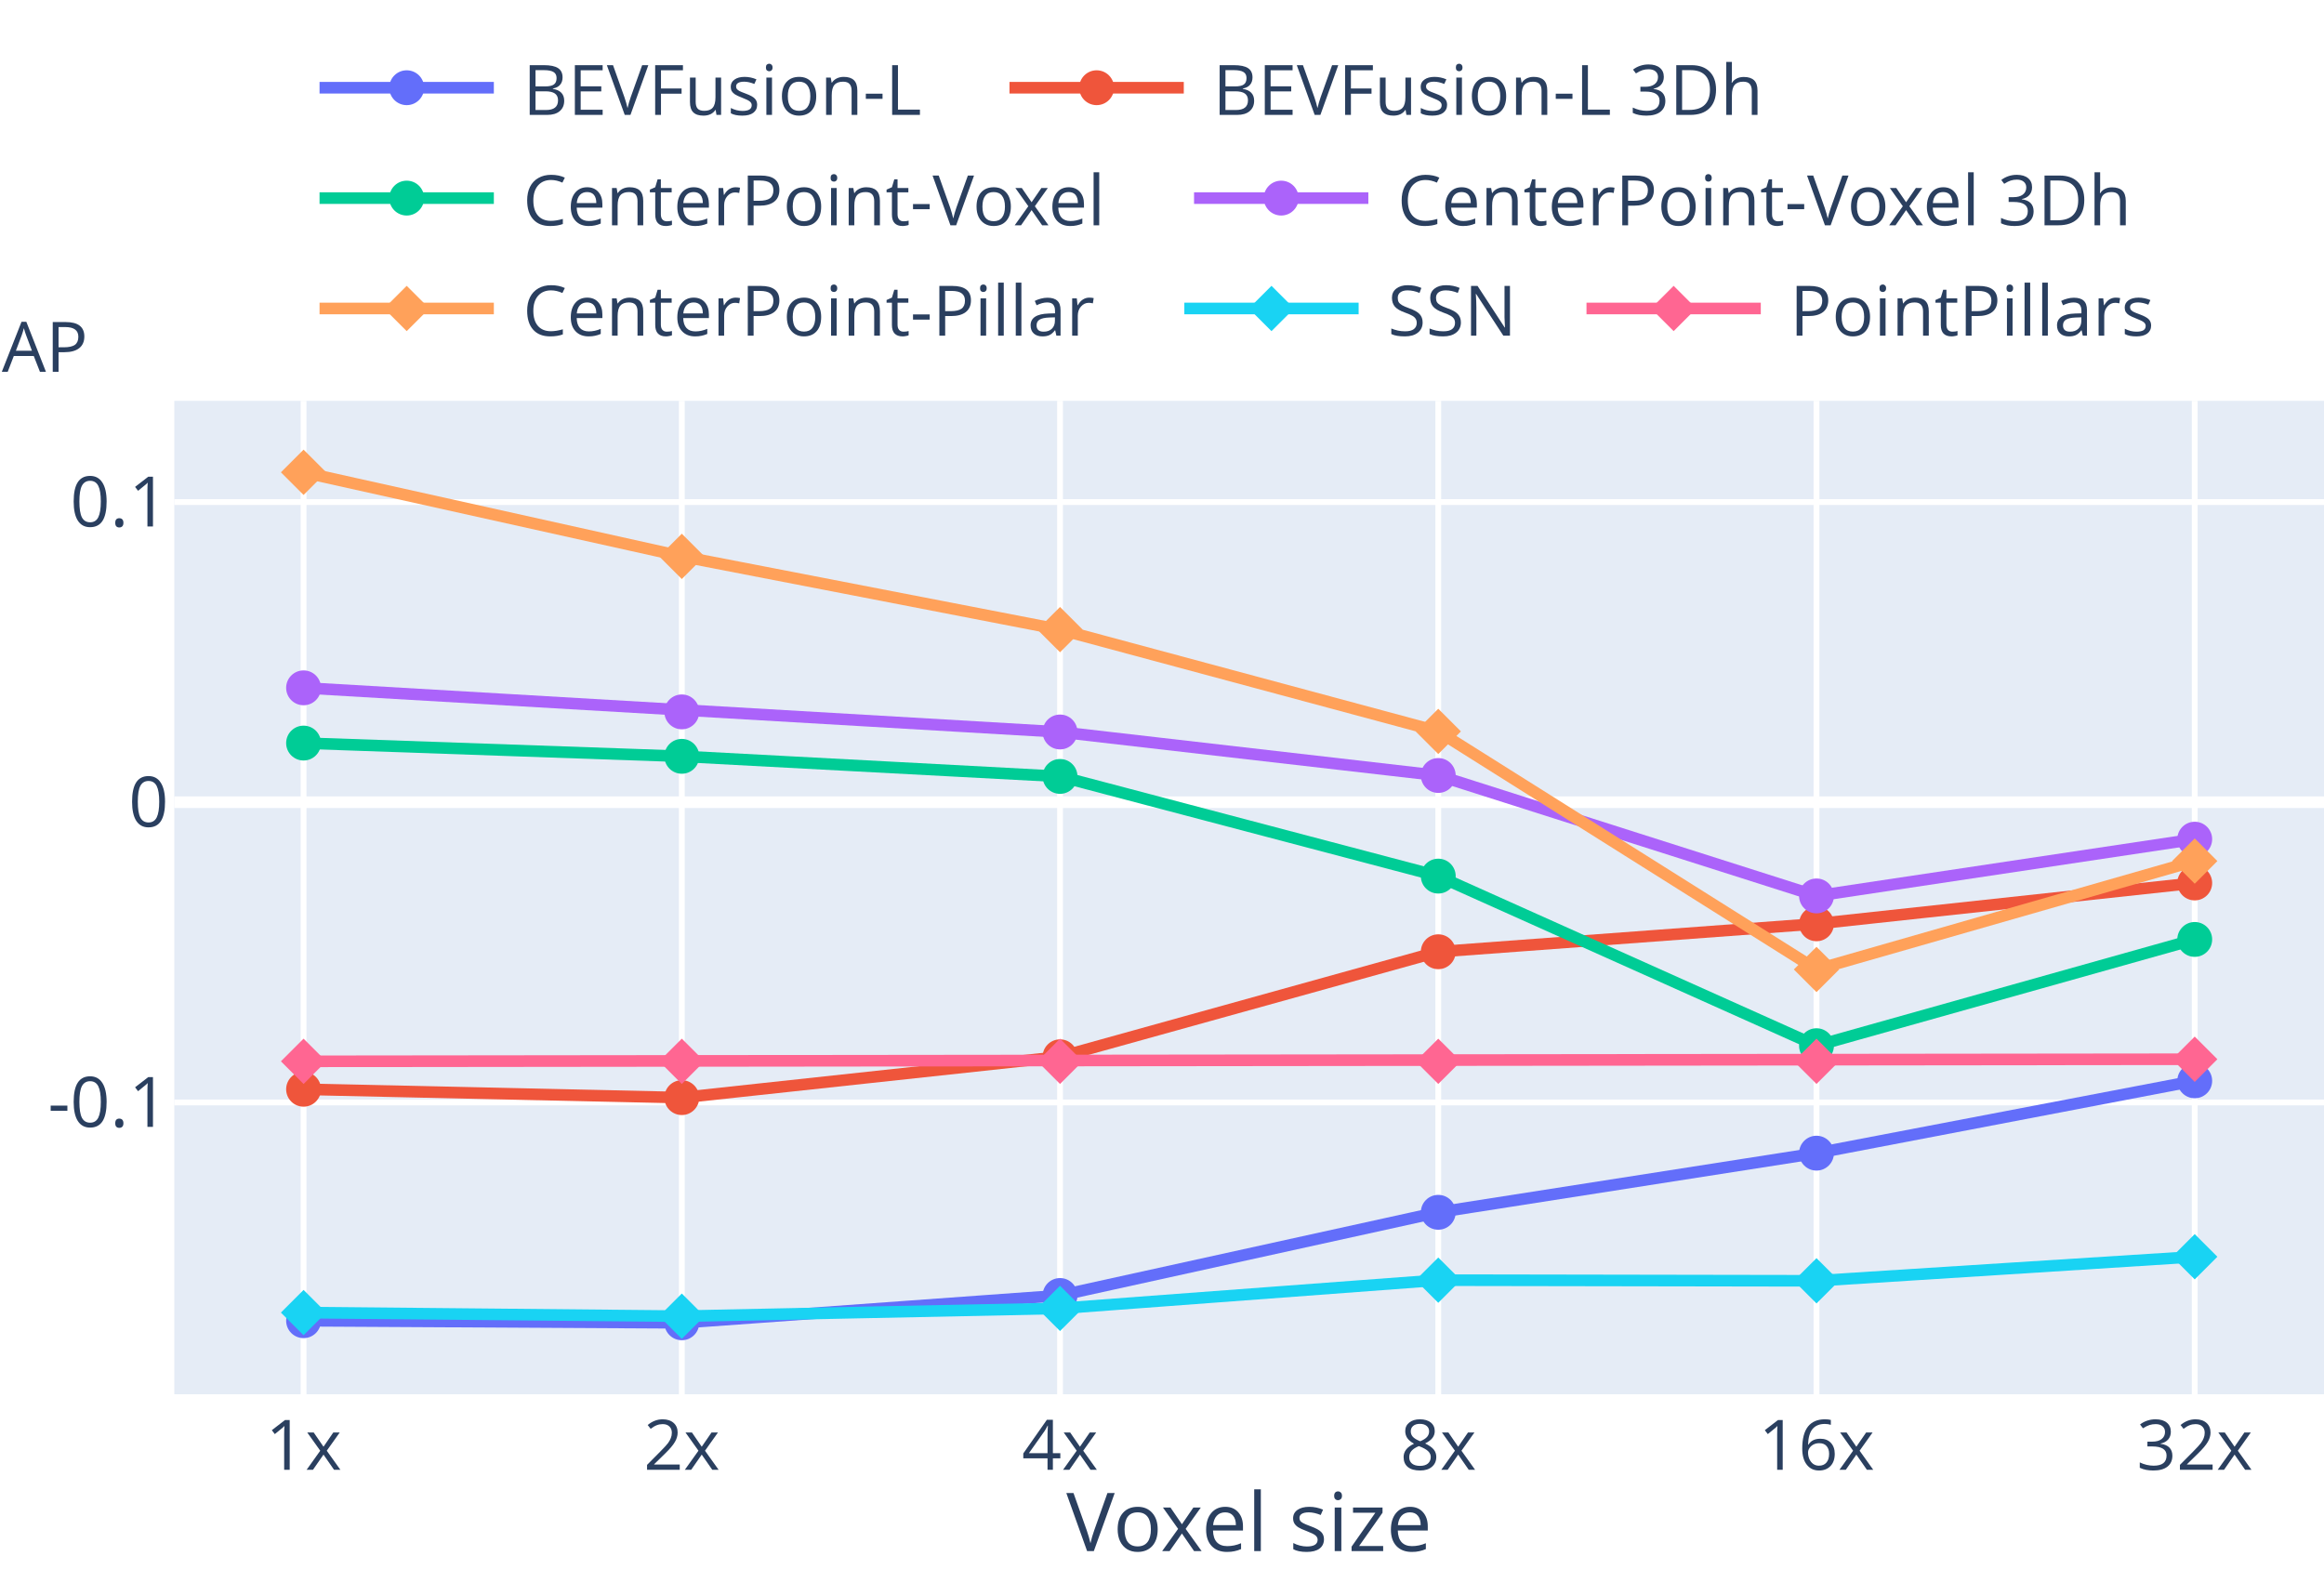
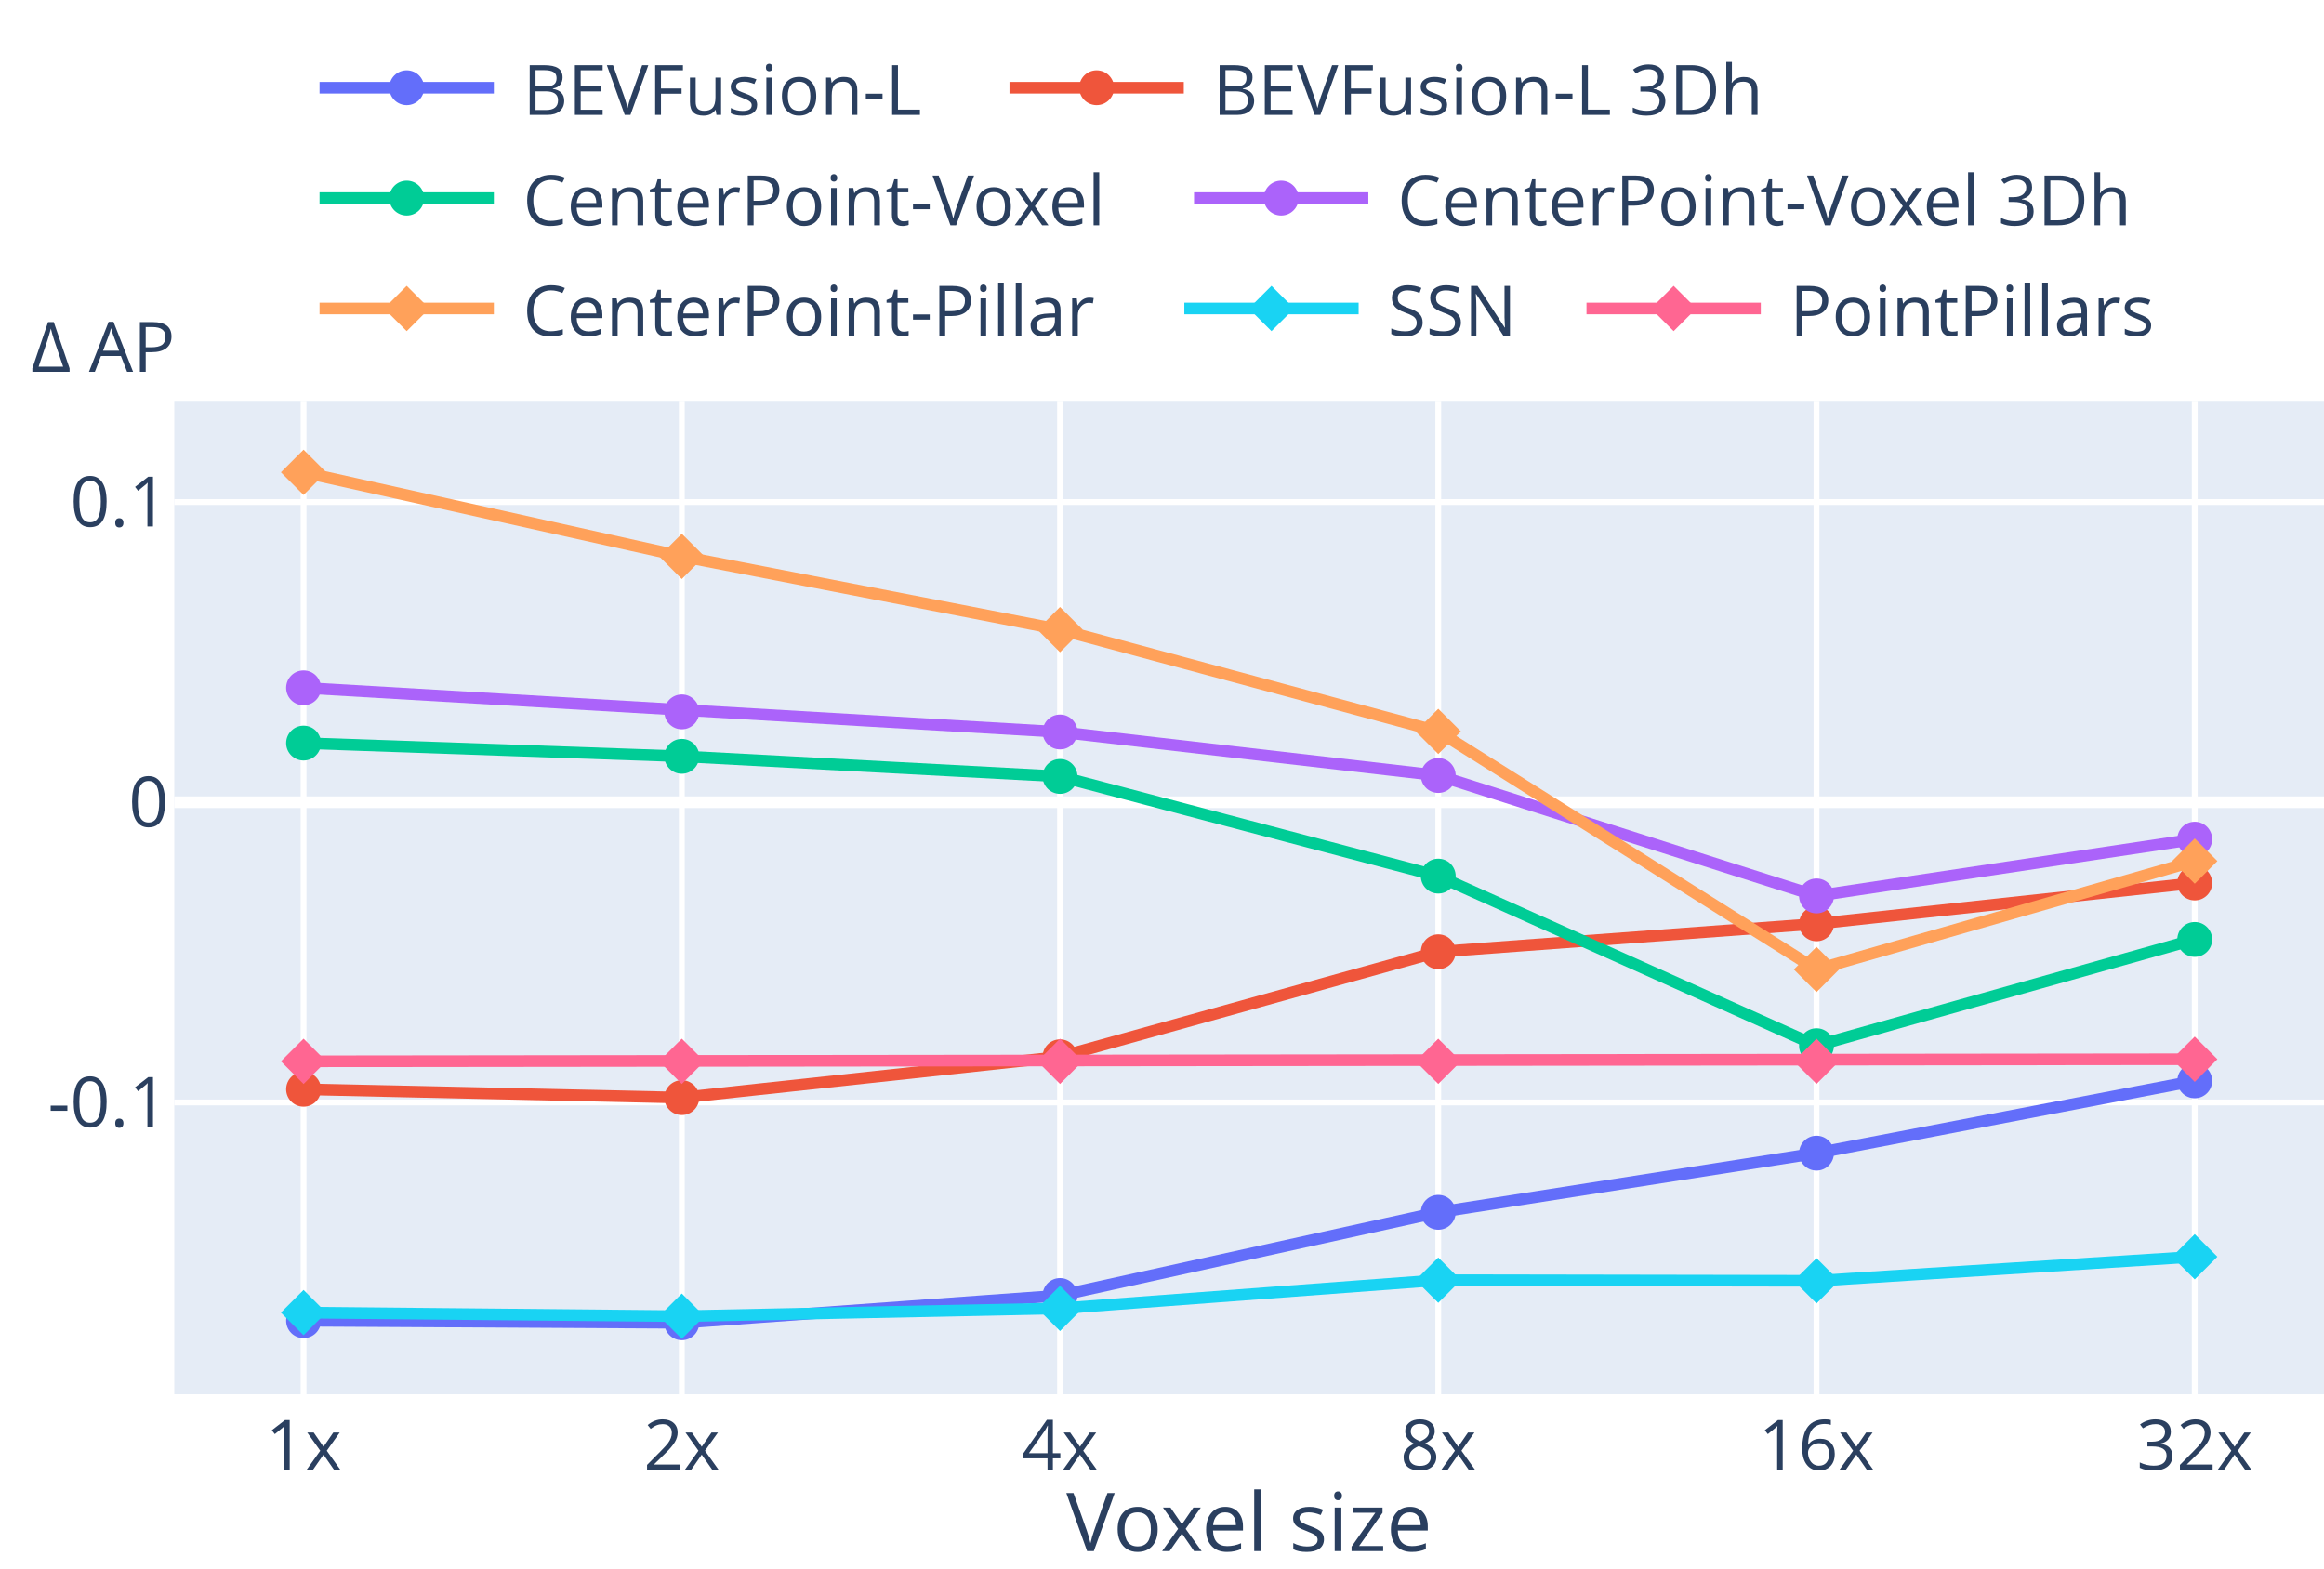
<svg xmlns="http://www.w3.org/2000/svg" class="main-svg" width="400" height="270" style="" viewBox="0 0 400 270">
  <rect x="0" y="0" width="400" height="270" style="fill: rgb(255, 255, 255); fill-opacity: 1;" />
-   <defs id="defs-4665d6">
+   <defs id="defs-27c2a4">
    <g class="clips">
-       <clipPath id="clip4665d6xyplot" class="plotclip">
+       <clipPath id="clip27c2a4xyplot" class="plotclip">
        <rect width="370" height="171" />
      </clipPath>
-       <clipPath class="axesclip" id="clip4665d6x">
+       <clipPath class="axesclip" id="clip27c2a4x">
        <rect x="30" y="0" width="370" height="270" />
      </clipPath>
-       <clipPath class="axesclip" id="clip4665d6y">
+       <clipPath class="axesclip" id="clip27c2a4y">
        <rect x="0" y="69" width="400" height="171" />
      </clipPath>
-       <clipPath class="axesclip" id="clip4665d6xy">
+       <clipPath class="axesclip" id="clip27c2a4xy">
        <rect x="30" y="69" width="370" height="171" />
      </clipPath>
    </g>
    <g class="gradients" />
    <g class="patterns" />
  </defs>
  <g class="bglayer">
    <rect class="bg" x="30" y="69" width="370" height="171" style="fill: rgb(229, 236, 246); fill-opacity: 1; stroke-width: 0;" />
  </g>
  <g class="layer-below">
    <g class="imagelayer" />
    <g class="shapelayer" />
  </g>
  <g class="cartesianlayer">
    <g class="subplot xy">
      <g class="layer-subplot">
        <g class="shapelayer" />
        <g class="imagelayer" />
      </g>
      <g class="minor-gridlayer">
        <g class="x" />
        <g class="y" />
      </g>
      <g class="gridlayer">
        <g class="x">
          <path class="xgrid crisp" transform="translate(52.25,0)" d="M0,69v171" style="stroke: rgb(255, 255, 255); stroke-opacity: 1; stroke-width: 1px;" />
          <path class="xgrid crisp" transform="translate(117.35,0)" d="M0,69v171" style="stroke: rgb(255, 255, 255); stroke-opacity: 1; stroke-width: 1px;" />
          <path class="xgrid crisp" transform="translate(182.45,0)" d="M0,69v171" style="stroke: rgb(255, 255, 255); stroke-opacity: 1; stroke-width: 1px;" />
          <path class="xgrid crisp" transform="translate(247.55,0)" d="M0,69v171" style="stroke: rgb(255, 255, 255); stroke-opacity: 1; stroke-width: 1px;" />
          <path class="xgrid crisp" transform="translate(312.65,0)" d="M0,69v171" style="stroke: rgb(255, 255, 255); stroke-opacity: 1; stroke-width: 1px;" />
          <path class="xgrid crisp" transform="translate(377.75,0)" d="M0,69v171" style="stroke: rgb(255, 255, 255); stroke-opacity: 1; stroke-width: 1px;" />
        </g>
        <g class="y">
          <path class="ygrid crisp" transform="translate(0,189.77)" d="M30,0h370" style="stroke: rgb(255, 255, 255); stroke-opacity: 1; stroke-width: 1px;" />
          <path class="ygrid crisp" transform="translate(0,86.42)" d="M30,0h370" style="stroke: rgb(255, 255, 255); stroke-opacity: 1; stroke-width: 1px;" />
        </g>
      </g>
      <g class="zerolinelayer">
        <path class="yzl zl crisp" transform="translate(0,138.09)" d="M30,0h370" style="stroke: rgb(255, 255, 255); stroke-opacity: 1; stroke-width: 2px;" />
      </g>
      <g class="layer-between">
        <g class="shapelayer" />
        <g class="imagelayer" />
      </g>
      <path class="xlines-below" />
      <path class="ylines-below" />
      <g class="overlines-below" />
      <g class="xaxislayer-below" />
      <g class="yaxislayer-below" />
      <g class="overaxes-below" />
      <g class="overplot">
-         <g class="xy" transform="translate(30,69)" clip-path="url(#clip4665d6xyplot)">
+         <g class="xy" transform="translate(30,69)" clip-path="url(#clip27c2a4xyplot)">
          <g class="scatterlayer mlayer">
-             <g class="trace scatter trace0e92a6" style="stroke-miterlimit: 2; opacity: 1;">
+             <g class="trace scatter tracee1f884" style="stroke-miterlimit: 2; opacity: 1;">
              <g class="fills" />
              <g class="errorbars" />
              <g class="lines">
                <path class="js-line" d="M22.25,158.34L87.35,158.7L152.45,154L217.55,139.68L282.65,129.5L347.75,117.05" style="vector-effect: none; fill: none; stroke: rgb(99, 110, 250); stroke-opacity: 1; stroke-width: 2px; opacity: 1;" />
              </g>
              <g class="points">
                <path class="point" transform="translate(22.25,158.34)" d="M3,0A3,3 0 1,1 0,-3A3,3 0 0,1 3,0Z" style="opacity: 1; stroke-width: 0px; fill: rgb(99, 110, 250); fill-opacity: 1;" />
                <path class="point" transform="translate(87.35,158.7)" d="M3,0A3,3 0 1,1 0,-3A3,3 0 0,1 3,0Z" style="opacity: 1; stroke-width: 0px; fill: rgb(99, 110, 250); fill-opacity: 1;" />
                <path class="point" transform="translate(152.45,154)" d="M3,0A3,3 0 1,1 0,-3A3,3 0 0,1 3,0Z" style="opacity: 1; stroke-width: 0px; fill: rgb(99, 110, 250); fill-opacity: 1;" />
                <path class="point" transform="translate(217.55,139.68)" d="M3,0A3,3 0 1,1 0,-3A3,3 0 0,1 3,0Z" style="opacity: 1; stroke-width: 0px; fill: rgb(99, 110, 250); fill-opacity: 1;" />
                <path class="point" transform="translate(282.65,129.5)" d="M3,0A3,3 0 1,1 0,-3A3,3 0 0,1 3,0Z" style="opacity: 1; stroke-width: 0px; fill: rgb(99, 110, 250); fill-opacity: 1;" />
                <path class="point" transform="translate(347.75,117.05)" d="M3,0A3,3 0 1,1 0,-3A3,3 0 0,1 3,0Z" style="opacity: 1; stroke-width: 0px; fill: rgb(99, 110, 250); fill-opacity: 1;" />
              </g>
              <g class="text" />
            </g>
-             <g class="trace scatter trace112be0" style="stroke-miterlimit: 2; opacity: 1;">
+             <g class="trace scatter tracefdf81c" style="stroke-miterlimit: 2; opacity: 1;">
              <g class="fills" />
              <g class="errorbars" />
              <g class="lines">
                <path class="js-line" d="M22.25,118.5L87.35,119.94L152.45,112.91L217.55,94.83L282.65,90.02L347.75,82.99" style="vector-effect: none; fill: none; stroke: rgb(239, 85, 59); stroke-opacity: 1; stroke-width: 2px; opacity: 1;" />
              </g>
              <g class="points">
                <path class="point" transform="translate(22.25,118.5)" d="M3,0A3,3 0 1,1 0,-3A3,3 0 0,1 3,0Z" style="opacity: 1; stroke-width: 0px; fill: rgb(239, 85, 59); fill-opacity: 1;" />
                <path class="point" transform="translate(87.35,119.94)" d="M3,0A3,3 0 1,1 0,-3A3,3 0 0,1 3,0Z" style="opacity: 1; stroke-width: 0px; fill: rgb(239, 85, 59); fill-opacity: 1;" />
                <path class="point" transform="translate(152.45,112.91)" d="M3,0A3,3 0 1,1 0,-3A3,3 0 0,1 3,0Z" style="opacity: 1; stroke-width: 0px; fill: rgb(239, 85, 59); fill-opacity: 1;" />
                <path class="point" transform="translate(217.55,94.83)" d="M3,0A3,3 0 1,1 0,-3A3,3 0 0,1 3,0Z" style="opacity: 1; stroke-width: 0px; fill: rgb(239, 85, 59); fill-opacity: 1;" />
                <path class="point" transform="translate(282.65,90.02)" d="M3,0A3,3 0 1,1 0,-3A3,3 0 0,1 3,0Z" style="opacity: 1; stroke-width: 0px; fill: rgb(239, 85, 59); fill-opacity: 1;" />
                <path class="point" transform="translate(347.75,82.99)" d="M3,0A3,3 0 1,1 0,-3A3,3 0 0,1 3,0Z" style="opacity: 1; stroke-width: 0px; fill: rgb(239, 85, 59); fill-opacity: 1;" />
              </g>
              <g class="text" />
            </g>
-             <g class="trace scatter traceef102f" style="stroke-miterlimit: 2; opacity: 1;">
+             <g class="trace scatter tracead15f7" style="stroke-miterlimit: 2; opacity: 1;">
              <g class="fills" />
              <g class="errorbars" />
              <g class="lines">
                <path class="js-line" d="M22.25,58.91L87.35,61.19L152.45,64.65L217.55,81.81L282.65,111L347.75,92.71" style="vector-effect: none; fill: none; stroke: rgb(0, 204, 150); stroke-opacity: 1; stroke-width: 2px; opacity: 1;" />
              </g>
              <g class="points">
                <path class="point" transform="translate(22.25,58.91)" d="M3,0A3,3 0 1,1 0,-3A3,3 0 0,1 3,0Z" style="opacity: 1; stroke-width: 0px; fill: rgb(0, 204, 150); fill-opacity: 1;" />
                <path class="point" transform="translate(87.35,61.19)" d="M3,0A3,3 0 1,1 0,-3A3,3 0 0,1 3,0Z" style="opacity: 1; stroke-width: 0px; fill: rgb(0, 204, 150); fill-opacity: 1;" />
                <path class="point" transform="translate(152.45,64.65)" d="M3,0A3,3 0 1,1 0,-3A3,3 0 0,1 3,0Z" style="opacity: 1; stroke-width: 0px; fill: rgb(0, 204, 150); fill-opacity: 1;" />
                <path class="point" transform="translate(217.55,81.81)" d="M3,0A3,3 0 1,1 0,-3A3,3 0 0,1 3,0Z" style="opacity: 1; stroke-width: 0px; fill: rgb(0, 204, 150); fill-opacity: 1;" />
                <path class="point" transform="translate(282.65,111)" d="M3,0A3,3 0 1,1 0,-3A3,3 0 0,1 3,0Z" style="opacity: 1; stroke-width: 0px; fill: rgb(0, 204, 150); fill-opacity: 1;" />
                <path class="point" transform="translate(347.75,92.71)" d="M3,0A3,3 0 1,1 0,-3A3,3 0 0,1 3,0Z" style="opacity: 1; stroke-width: 0px; fill: rgb(0, 204, 150); fill-opacity: 1;" />
              </g>
              <g class="text" />
            </g>
-             <g class="trace scatter trace77b403" style="stroke-miterlimit: 2; opacity: 1;">
+             <g class="trace scatter trace2088b1" style="stroke-miterlimit: 2; opacity: 1;">
              <g class="fills" />
              <g class="errorbars" />
              <g class="lines">
                <path class="js-line" d="M22.25,49.4L152.45,57L217.55,64.49L282.65,85.22L347.75,75.45" style="vector-effect: none; fill: none; stroke: rgb(171, 99, 250); stroke-opacity: 1; stroke-width: 2px; opacity: 1;" />
              </g>
              <g class="points">
                <path class="point" transform="translate(22.25,49.4)" d="M3,0A3,3 0 1,1 0,-3A3,3 0 0,1 3,0Z" style="opacity: 1; stroke-width: 0px; fill: rgb(171, 99, 250); fill-opacity: 1;" />
                <path class="point" transform="translate(87.35,53.54)" d="M3,0A3,3 0 1,1 0,-3A3,3 0 0,1 3,0Z" style="opacity: 1; stroke-width: 0px; fill: rgb(171, 99, 250); fill-opacity: 1;" />
                <path class="point" transform="translate(152.45,57)" d="M3,0A3,3 0 1,1 0,-3A3,3 0 0,1 3,0Z" style="opacity: 1; stroke-width: 0px; fill: rgb(171, 99, 250); fill-opacity: 1;" />
                <path class="point" transform="translate(217.55,64.49)" d="M3,0A3,3 0 1,1 0,-3A3,3 0 0,1 3,0Z" style="opacity: 1; stroke-width: 0px; fill: rgb(171, 99, 250); fill-opacity: 1;" />
                <path class="point" transform="translate(282.65,85.22)" d="M3,0A3,3 0 1,1 0,-3A3,3 0 0,1 3,0Z" style="opacity: 1; stroke-width: 0px; fill: rgb(171, 99, 250); fill-opacity: 1;" />
                <path class="point" transform="translate(347.75,75.45)" d="M3,0A3,3 0 1,1 0,-3A3,3 0 0,1 3,0Z" style="opacity: 1; stroke-width: 0px; fill: rgb(171, 99, 250); fill-opacity: 1;" />
              </g>
              <g class="text" />
            </g>
-             <g class="trace scatter trace47478b" style="stroke-miterlimit: 2; opacity: 1;">
+             <g class="trace scatter traceb50ea1" style="stroke-miterlimit: 2; opacity: 1;">
              <g class="fills" />
              <g class="errorbars" />
              <g class="lines">
                <path class="js-line" d="M22.25,12.3L87.35,26.77L152.45,39.38L217.55,56.9L282.65,97.88L347.75,79.22" style="vector-effect: none; fill: none; stroke: rgb(255, 161, 90); stroke-opacity: 1; stroke-width: 2px; opacity: 1;" />
              </g>
              <g class="points">
                <path class="point" transform="translate(22.25,12.3)" d="M3.9,0L0,3.9L-3.9,0L0,-3.9Z" style="opacity: 1; stroke-width: 0px; fill: rgb(255, 161, 90); fill-opacity: 1;" />
                <path class="point" transform="translate(87.35,26.77)" d="M3.9,0L0,3.9L-3.9,0L0,-3.9Z" style="opacity: 1; stroke-width: 0px; fill: rgb(255, 161, 90); fill-opacity: 1;" />
                <path class="point" transform="translate(152.45,39.38)" d="M3.9,0L0,3.9L-3.9,0L0,-3.9Z" style="opacity: 1; stroke-width: 0px; fill: rgb(255, 161, 90); fill-opacity: 1;" />
                <path class="point" transform="translate(217.55,56.9)" d="M3.9,0L0,3.9L-3.9,0L0,-3.9Z" style="opacity: 1; stroke-width: 0px; fill: rgb(255, 161, 90); fill-opacity: 1;" />
                <path class="point" transform="translate(282.65,97.88)" d="M3.9,0L0,3.9L-3.9,0L0,-3.9Z" style="opacity: 1; stroke-width: 0px; fill: rgb(255, 161, 90); fill-opacity: 1;" />
                <path class="point" transform="translate(347.75,79.22)" d="M3.9,0L0,3.9L-3.9,0L0,-3.9Z" style="opacity: 1; stroke-width: 0px; fill: rgb(255, 161, 90); fill-opacity: 1;" />
              </g>
              <g class="text" />
            </g>
-             <g class="trace scatter trace8aa9b4" style="stroke-miterlimit: 2; opacity: 1;">
+             <g class="trace scatter tracedd7e54" style="stroke-miterlimit: 2; opacity: 1;">
              <g class="fills" />
              <g class="errorbars" />
              <g class="lines">
                <path class="js-line" d="M22.25,156.94L87.35,157.56L152.45,156.22L217.55,151.36L282.65,151.47L347.75,147.33" style="vector-effect: none; fill: none; stroke: rgb(25, 211, 243); stroke-opacity: 1; stroke-width: 2px; opacity: 1;" />
              </g>
              <g class="points">
                <path class="point" transform="translate(22.25,156.94)" d="M3.9,0L0,3.9L-3.9,0L0,-3.9Z" style="opacity: 1; stroke-width: 0px; fill: rgb(25, 211, 243); fill-opacity: 1;" />
                <path class="point" transform="translate(87.35,157.56)" d="M3.9,0L0,3.9L-3.9,0L0,-3.9Z" style="opacity: 1; stroke-width: 0px; fill: rgb(25, 211, 243); fill-opacity: 1;" />
                <path class="point" transform="translate(152.45,156.22)" d="M3.9,0L0,3.9L-3.9,0L0,-3.9Z" style="opacity: 1; stroke-width: 0px; fill: rgb(25, 211, 243); fill-opacity: 1;" />
                <path class="point" transform="translate(217.55,151.36)" d="M3.9,0L0,3.9L-3.9,0L0,-3.9Z" style="opacity: 1; stroke-width: 0px; fill: rgb(25, 211, 243); fill-opacity: 1;" />
                <path class="point" transform="translate(282.65,151.47)" d="M3.9,0L0,3.9L-3.9,0L0,-3.9Z" style="opacity: 1; stroke-width: 0px; fill: rgb(25, 211, 243); fill-opacity: 1;" />
                <path class="point" transform="translate(347.75,147.33)" d="M3.9,0L0,3.9L-3.9,0L0,-3.9Z" style="opacity: 1; stroke-width: 0px; fill: rgb(25, 211, 243); fill-opacity: 1;" />
              </g>
              <g class="text" />
            </g>
-             <g class="trace scatter traceab5768" style="stroke-miterlimit: 2; opacity: 1;">
+             <g class="trace scatter trace220d74" style="stroke-miterlimit: 2; opacity: 1;">
              <g class="fills" />
              <g class="errorbars" />
              <g class="lines">
                <path class="js-line" d="M22.25,113.69L347.75,113.33" style="vector-effect: none; fill: none; stroke: rgb(255, 102, 146); stroke-opacity: 1; stroke-width: 2px; opacity: 1;" />
              </g>
              <g class="points">
                <path class="point" transform="translate(22.25,113.69)" d="M3.9,0L0,3.9L-3.9,0L0,-3.9Z" style="opacity: 1; stroke-width: 0px; fill: rgb(255, 102, 146); fill-opacity: 1;" />
                <path class="point" transform="translate(87.35,113.69)" d="M3.9,0L0,3.9L-3.9,0L0,-3.9Z" style="opacity: 1; stroke-width: 0px; fill: rgb(255, 102, 146); fill-opacity: 1;" />
                <path class="point" transform="translate(152.45,113.69)" d="M3.9,0L0,3.9L-3.9,0L0,-3.9Z" style="opacity: 1; stroke-width: 0px; fill: rgb(255, 102, 146); fill-opacity: 1;" />
                <path class="point" transform="translate(217.55,113.69)" d="M3.9,0L0,3.9L-3.9,0L0,-3.9Z" style="opacity: 1; stroke-width: 0px; fill: rgb(255, 102, 146); fill-opacity: 1;" />
                <path class="point" transform="translate(282.65,113.69)" d="M3.9,0L0,3.9L-3.9,0L0,-3.9Z" style="opacity: 1; stroke-width: 0px; fill: rgb(255, 102, 146); fill-opacity: 1;" />
                <path class="point" transform="translate(347.75,113.33)" d="M3.9,0L0,3.9L-3.9,0L0,-3.9Z" style="opacity: 1; stroke-width: 0px; fill: rgb(255, 102, 146); fill-opacity: 1;" />
              </g>
              <g class="text" />
            </g>
          </g>
        </g>
      </g>
      <g class="zerolinelayer-above" />
      <path class="xlines-above crisp" d="M0,0" style="fill: none;" />
      <path class="ylines-above crisp" d="M0,0" style="fill: none;" />
      <g class="overlines-above" />
      <g class="xaxislayer-above">
        <g class="xtick">
          <text text-anchor="middle" x="0" y="253" transform="translate(52.25,0)" style="font-family: 'Open Sans', verdana, arial, sans-serif; font-size: 12px; fill: rgb(42, 63, 95); fill-opacity: 1; white-space: pre;">1x</text>
        </g>
        <g class="xtick">
          <text text-anchor="middle" x="0" y="253" transform="translate(117.35,0)" style="font-family: 'Open Sans', verdana, arial, sans-serif; font-size: 12px; fill: rgb(42, 63, 95); fill-opacity: 1; white-space: pre;">2x</text>
        </g>
        <g class="xtick">
          <text text-anchor="middle" x="0" y="253" transform="translate(182.45,0)" style="font-family: 'Open Sans', verdana, arial, sans-serif; font-size: 12px; fill: rgb(42, 63, 95); fill-opacity: 1; white-space: pre;">4x</text>
        </g>
        <g class="xtick">
          <text text-anchor="middle" x="0" y="253" transform="translate(247.55,0)" style="font-family: 'Open Sans', verdana, arial, sans-serif; font-size: 12px; fill: rgb(42, 63, 95); fill-opacity: 1; white-space: pre;">8x</text>
        </g>
        <g class="xtick">
          <text text-anchor="middle" x="0" y="253" transform="translate(312.65,0)" style="font-family: 'Open Sans', verdana, arial, sans-serif; font-size: 12px; fill: rgb(42, 63, 95); fill-opacity: 1; white-space: pre;">16x</text>
        </g>
        <g class="xtick">
          <text text-anchor="middle" x="0" y="253" transform="translate(377.75,0)" style="font-family: 'Open Sans', verdana, arial, sans-serif; font-size: 12px; fill: rgb(42, 63, 95); fill-opacity: 1; white-space: pre;">32x</text>
        </g>
      </g>
      <g class="yaxislayer-above">
        <g class="ytick">
          <text text-anchor="end" x="29" y="4.2" transform="translate(0,189.77)" style="font-family: 'Open Sans', verdana, arial, sans-serif; font-size: 12px; fill: rgb(42, 63, 95); fill-opacity: 1; white-space: pre;">-0.1</text>
        </g>
        <g class="ytick">
          <text text-anchor="end" x="29" y="4.2" style="font-family: 'Open Sans', verdana, arial, sans-serif; font-size: 12px; fill: rgb(42, 63, 95); fill-opacity: 1; white-space: pre;" transform="translate(0,138.09)">0</text>
        </g>
        <g class="ytick">
          <text text-anchor="end" x="29" y="4.2" style="font-family: 'Open Sans', verdana, arial, sans-serif; font-size: 12px; fill: rgb(42, 63, 95); fill-opacity: 1; white-space: pre;" transform="translate(0,86.42)">0.1</text>
        </g>
      </g>
      <g class="overaxes-above" />
    </g>
  </g>
  <g class="polarlayer" />
  <g class="smithlayer" />
  <g class="ternarylayer" />
  <g class="geolayer" />
  <g class="funnelarealayer" />
  <g class="pielayer" />
  <g class="iciclelayer" />
  <g class="treemaplayer" />
  <g class="sunburstlayer" />
  <g class="glimages" />
-   <defs id="topdefs-4665d6">
+   <defs id="topdefs-27c2a4">
    <g class="clips" />
-     <clipPath id="legend4665d6">
+     <clipPath id="legend27c2a4">
      <rect width="330" height="67" x="0" y="0" />
    </clipPath>
  </defs>
  <g class="layer-above">
    <g class="imagelayer" />
    <g class="shapelayer" />
  </g>
  <g class="infolayer">
    <g class="legend" pointer-events="all" transform="translate(50,0.6)">
      <rect class="bg" shape-rendering="crispEdges" width="330" height="67" x="0" y="0" style="stroke: rgb(68, 68, 68); stroke-opacity: 1; fill: rgb(255, 255, 255); fill-opacity: 1; stroke-width: 0px;" />
-       <g class="scrollbox" transform="" clip-path="url(#legend4665d6)">
+       <g class="scrollbox" transform="" clip-path="url(#legend27c2a4)">
        <g class="groups" transform="">
          <g class="traces" transform="translate(0,14.5)" style="opacity: 1;">
            <text class="legendtext" text-anchor="start" x="40" y="4.68" style="font-family: 'Open Sans', verdana, arial, sans-serif; font-size: 12px; fill: rgb(42, 63, 95); fill-opacity: 1; white-space: pre;">BEVFusion-L</text>
            <g class="layers" style="opacity: 1;">
              <g class="legendfill" />
              <g class="legendlines">
                <path class="js-line" d="M5,0h30" style="fill: none; stroke: rgb(99, 110, 250); stroke-opacity: 1; stroke-width: 2px;" />
              </g>
              <g class="legendsymbols">
                <g class="legendpoints">
                  <path class="scatterpts" transform="translate(20,0)" d="M3,0A3,3 0 1,1 0,-3A3,3 0 0,1 3,0Z" style="opacity: 1; stroke-width: 0px; fill: rgb(99, 110, 250); fill-opacity: 1;" />
                </g>
              </g>
            </g>
            <rect class="legendtoggle" x="0" y="-9.5" width="116.25" height="19" style="fill: rgb(0, 0, 0); fill-opacity: 0;" />
          </g>
        </g>
        <g class="groups" transform="translate(118.75,0)">
          <g class="traces" transform="translate(0,14.5)" style="opacity: 1;">
            <text class="legendtext" text-anchor="start" x="40" y="4.68" style="font-family: 'Open Sans', verdana, arial, sans-serif; font-size: 12px; fill: rgb(42, 63, 95); fill-opacity: 1; white-space: pre;">BEVFusion-L 3Dh</text>
            <g class="layers" style="opacity: 1;">
              <g class="legendfill" />
              <g class="legendlines">
                <path class="js-line" d="M5,0h30" style="fill: none; stroke: rgb(239, 85, 59); stroke-opacity: 1; stroke-width: 2px;" />
              </g>
              <g class="legendsymbols">
                <g class="legendpoints">
                  <path class="scatterpts" transform="translate(20,0)" d="M3,0A3,3 0 1,1 0,-3A3,3 0 0,1 3,0Z" style="opacity: 1; stroke-width: 0px; fill: rgb(239, 85, 59); fill-opacity: 1;" />
                </g>
              </g>
            </g>
            <rect class="legendtoggle" x="0" y="-9.5" width="144.219" height="19" style="fill: rgb(0, 0, 0); fill-opacity: 0;" />
          </g>
        </g>
        <g class="groups" transform="translate(0,19)">
          <g class="traces" transform="translate(0,14.5)" style="opacity: 1;">
            <text class="legendtext" text-anchor="start" x="40" y="4.68" style="font-family: 'Open Sans', verdana, arial, sans-serif; font-size: 12px; fill: rgb(42, 63, 95); fill-opacity: 1; white-space: pre;">CenterPoint-Voxel</text>
            <g class="layers" style="opacity: 1;">
              <g class="legendfill" />
              <g class="legendlines">
                <path class="js-line" d="M5,0h30" style="fill: none; stroke: rgb(0, 204, 150); stroke-opacity: 1; stroke-width: 2px;" />
              </g>
              <g class="legendsymbols">
                <g class="legendpoints">
                  <path class="scatterpts" transform="translate(20,0)" d="M3,0A3,3 0 1,1 0,-3A3,3 0 0,1 3,0Z" style="opacity: 1; stroke-width: 0px; fill: rgb(0, 204, 150); fill-opacity: 1;" />
                </g>
              </g>
            </g>
            <rect class="legendtoggle" x="0" y="-9.5" width="148.016" height="19" style="fill: rgb(0, 0, 0); fill-opacity: 0;" />
          </g>
        </g>
        <g class="groups" transform="translate(150.5156,19)">
          <g class="traces" transform="translate(0,14.5)" style="opacity: 1;">
            <text class="legendtext" text-anchor="start" x="40" y="4.68" style="font-family: 'Open Sans', verdana, arial, sans-serif; font-size: 12px; fill: rgb(42, 63, 95); fill-opacity: 1; white-space: pre;">CenterPoint-Voxel 3Dh</text>
            <g class="layers" style="opacity: 1;">
              <g class="legendfill" />
              <g class="legendlines">
                <path class="js-line" d="M5,0h30" style="fill: none; stroke: rgb(171, 99, 250); stroke-opacity: 1; stroke-width: 2px;" />
              </g>
              <g class="legendsymbols">
                <g class="legendpoints">
                  <path class="scatterpts" transform="translate(20,0)" d="M3,0A3,3 0 1,1 0,-3A3,3 0 0,1 3,0Z" style="opacity: 1; stroke-width: 0px; fill: rgb(171, 99, 250); fill-opacity: 1;" />
                </g>
              </g>
            </g>
            <rect class="legendtoggle" x="0" y="-9.5" width="176.312" height="19" style="fill: rgb(0, 0, 0); fill-opacity: 0;" />
          </g>
        </g>
        <g class="groups" transform="translate(0,38)">
          <g class="traces" transform="translate(0,14.5)" style="opacity: 1;">
            <text class="legendtext" text-anchor="start" x="40" y="4.68" style="font-family: 'Open Sans', verdana, arial, sans-serif; font-size: 12px; fill: rgb(42, 63, 95); fill-opacity: 1; white-space: pre;">CenterPoint-Pillar</text>
            <g class="layers" style="opacity: 1;">
              <g class="legendfill" />
              <g class="legendlines">
                <path class="js-line" d="M5,0h30" style="fill: none; stroke: rgb(255, 161, 90); stroke-opacity: 1; stroke-width: 2px;" />
              </g>
              <g class="legendsymbols">
                <g class="legendpoints">
                  <path class="scatterpts" transform="translate(20,0)" d="M3.9,0L0,3.9L-3.9,0L0,-3.9Z" style="opacity: 1; stroke-width: 0px; fill: rgb(255, 161, 90); fill-opacity: 1;" />
                </g>
              </g>
            </g>
            <rect class="legendtoggle" x="0" y="-9.5" width="146.344" height="19" style="fill: rgb(0, 0, 0); fill-opacity: 0;" />
          </g>
        </g>
        <g class="groups" transform="translate(148.8438,38)">
          <g class="traces" transform="translate(0,14.5)" style="opacity: 1;">
            <text class="legendtext" text-anchor="start" x="40" y="4.68" style="font-family: 'Open Sans', verdana, arial, sans-serif; font-size: 12px; fill: rgb(42, 63, 95); fill-opacity: 1; white-space: pre;">SSN</text>
            <g class="layers" style="opacity: 1;">
              <g class="legendfill" />
              <g class="legendlines">
                <path class="js-line" d="M5,0h30" style="fill: none; stroke: rgb(25, 211, 243); stroke-opacity: 1; stroke-width: 2px;" />
              </g>
              <g class="legendsymbols">
                <g class="legendpoints">
                  <path class="scatterpts" transform="translate(20,0)" d="M3.9,0L0,3.9L-3.9,0L0,-3.9Z" style="opacity: 1; stroke-width: 0px; fill: rgb(25, 211, 243); fill-opacity: 1;" />
                </g>
              </g>
            </g>
            <rect class="legendtoggle" x="0" y="-9.5" width="66.719" height="19" style="fill: rgb(0, 0, 0); fill-opacity: 0;" />
          </g>
        </g>
        <g class="groups" transform="translate(218.0625,38)">
          <g class="traces" transform="translate(0,14.5)" style="opacity: 1;">
            <text class="legendtext" text-anchor="start" x="40" y="4.68" style="font-family: 'Open Sans', verdana, arial, sans-serif; font-size: 12px; fill: rgb(42, 63, 95); fill-opacity: 1; white-space: pre;">PointPillars</text>
            <g class="layers" style="opacity: 1;">
              <g class="legendfill" />
              <g class="legendlines">
                <path class="js-line" d="M5,0h30" style="fill: none; stroke: rgb(255, 102, 146); stroke-opacity: 1; stroke-width: 2px;" />
              </g>
              <g class="legendsymbols">
                <g class="legendpoints">
                  <path class="scatterpts" transform="translate(20,0)" d="M3.9,0L0,3.9L-3.9,0L0,-3.9Z" style="opacity: 1; stroke-width: 0px; fill: rgb(255, 102, 146); fill-opacity: 1;" />
                </g>
              </g>
            </g>
            <rect class="legendtoggle" x="0" y="-9.5" width="107.812" height="19" style="fill: rgb(0, 0, 0); fill-opacity: 0;" />
          </g>
        </g>
      </g>
      <rect class="scrollbar" rx="20" ry="3" width="0" height="0" x="0" y="0" style="fill: rgb(128, 139, 164); fill-opacity: 1;" />
    </g>
    <g class="g-gtitle" />
    <g class="g-xtitle" transform="translate(0,-2.3)">
      <text class="xtitle" x="215" y="269.3" text-anchor="middle" style="opacity: 1; font-family: 'Open Sans', verdana, arial, sans-serif; font-size: 14px; fill: rgb(42, 63, 95); fill-opacity: 1; white-space: pre;">Voxel size</text>
    </g>
    <g class="g-ytitle" />
    <g class="annotation" data-index="0" style="opacity: 1;">
-       <g class="annotation-text-g" transform="rotate(0,2.95,60)">
-         <g class="cursor-pointer" transform="translate(-13,51)">
+       <g class="annotation-text-g" transform="rotate(0,17.75,60)">
+         <g class="cursor-pointer" transform="translate(2,51)">
          <rect class="bg" x="0.5" y="0.5" width="30" height="17" style="stroke-width: 1px; stroke: rgb(0, 0, 0); stroke-opacity: 0; fill: rgb(0, 0, 0); fill-opacity: 0;" />
          <text class="annotation-text" text-anchor="middle" x="15.734" y="13" style="font-family: 'Open Sans', verdana, arial, sans-serif; font-size: 12px; fill: rgb(42, 63, 95); fill-opacity: 1; white-space: pre;">Δ AP</text>
        </g>
      </g>
    </g>
  </g>
</svg>
